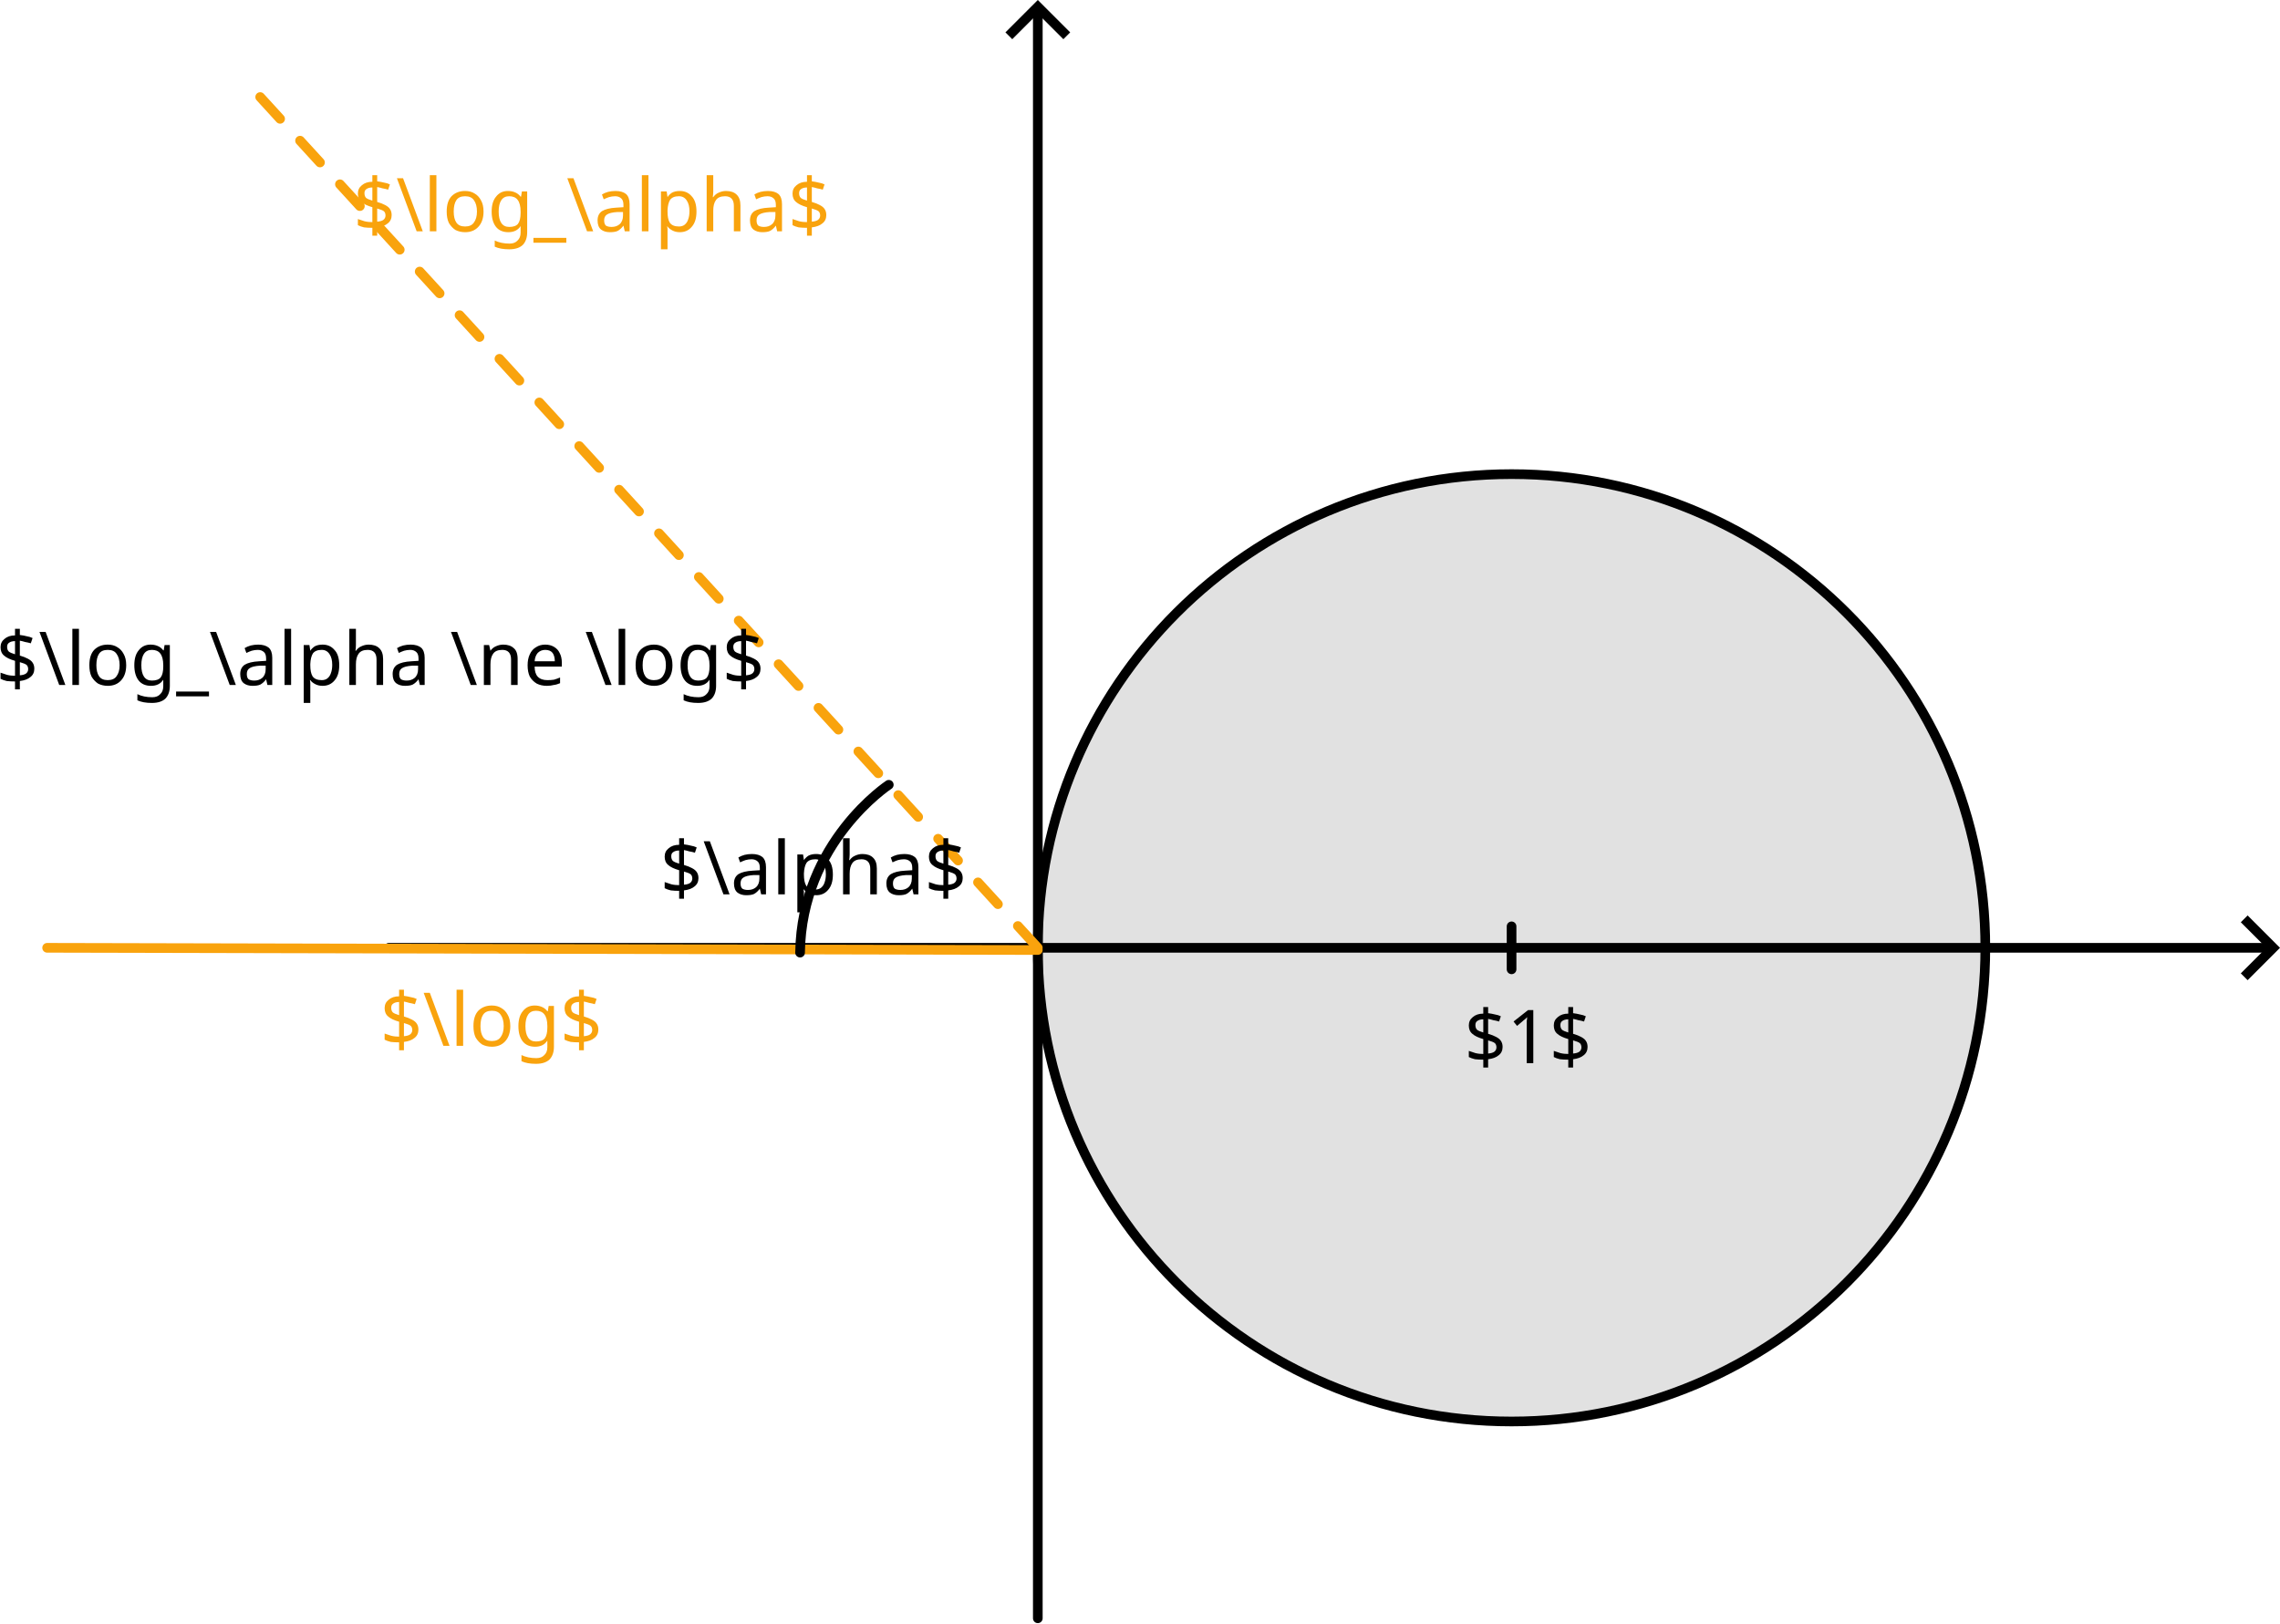
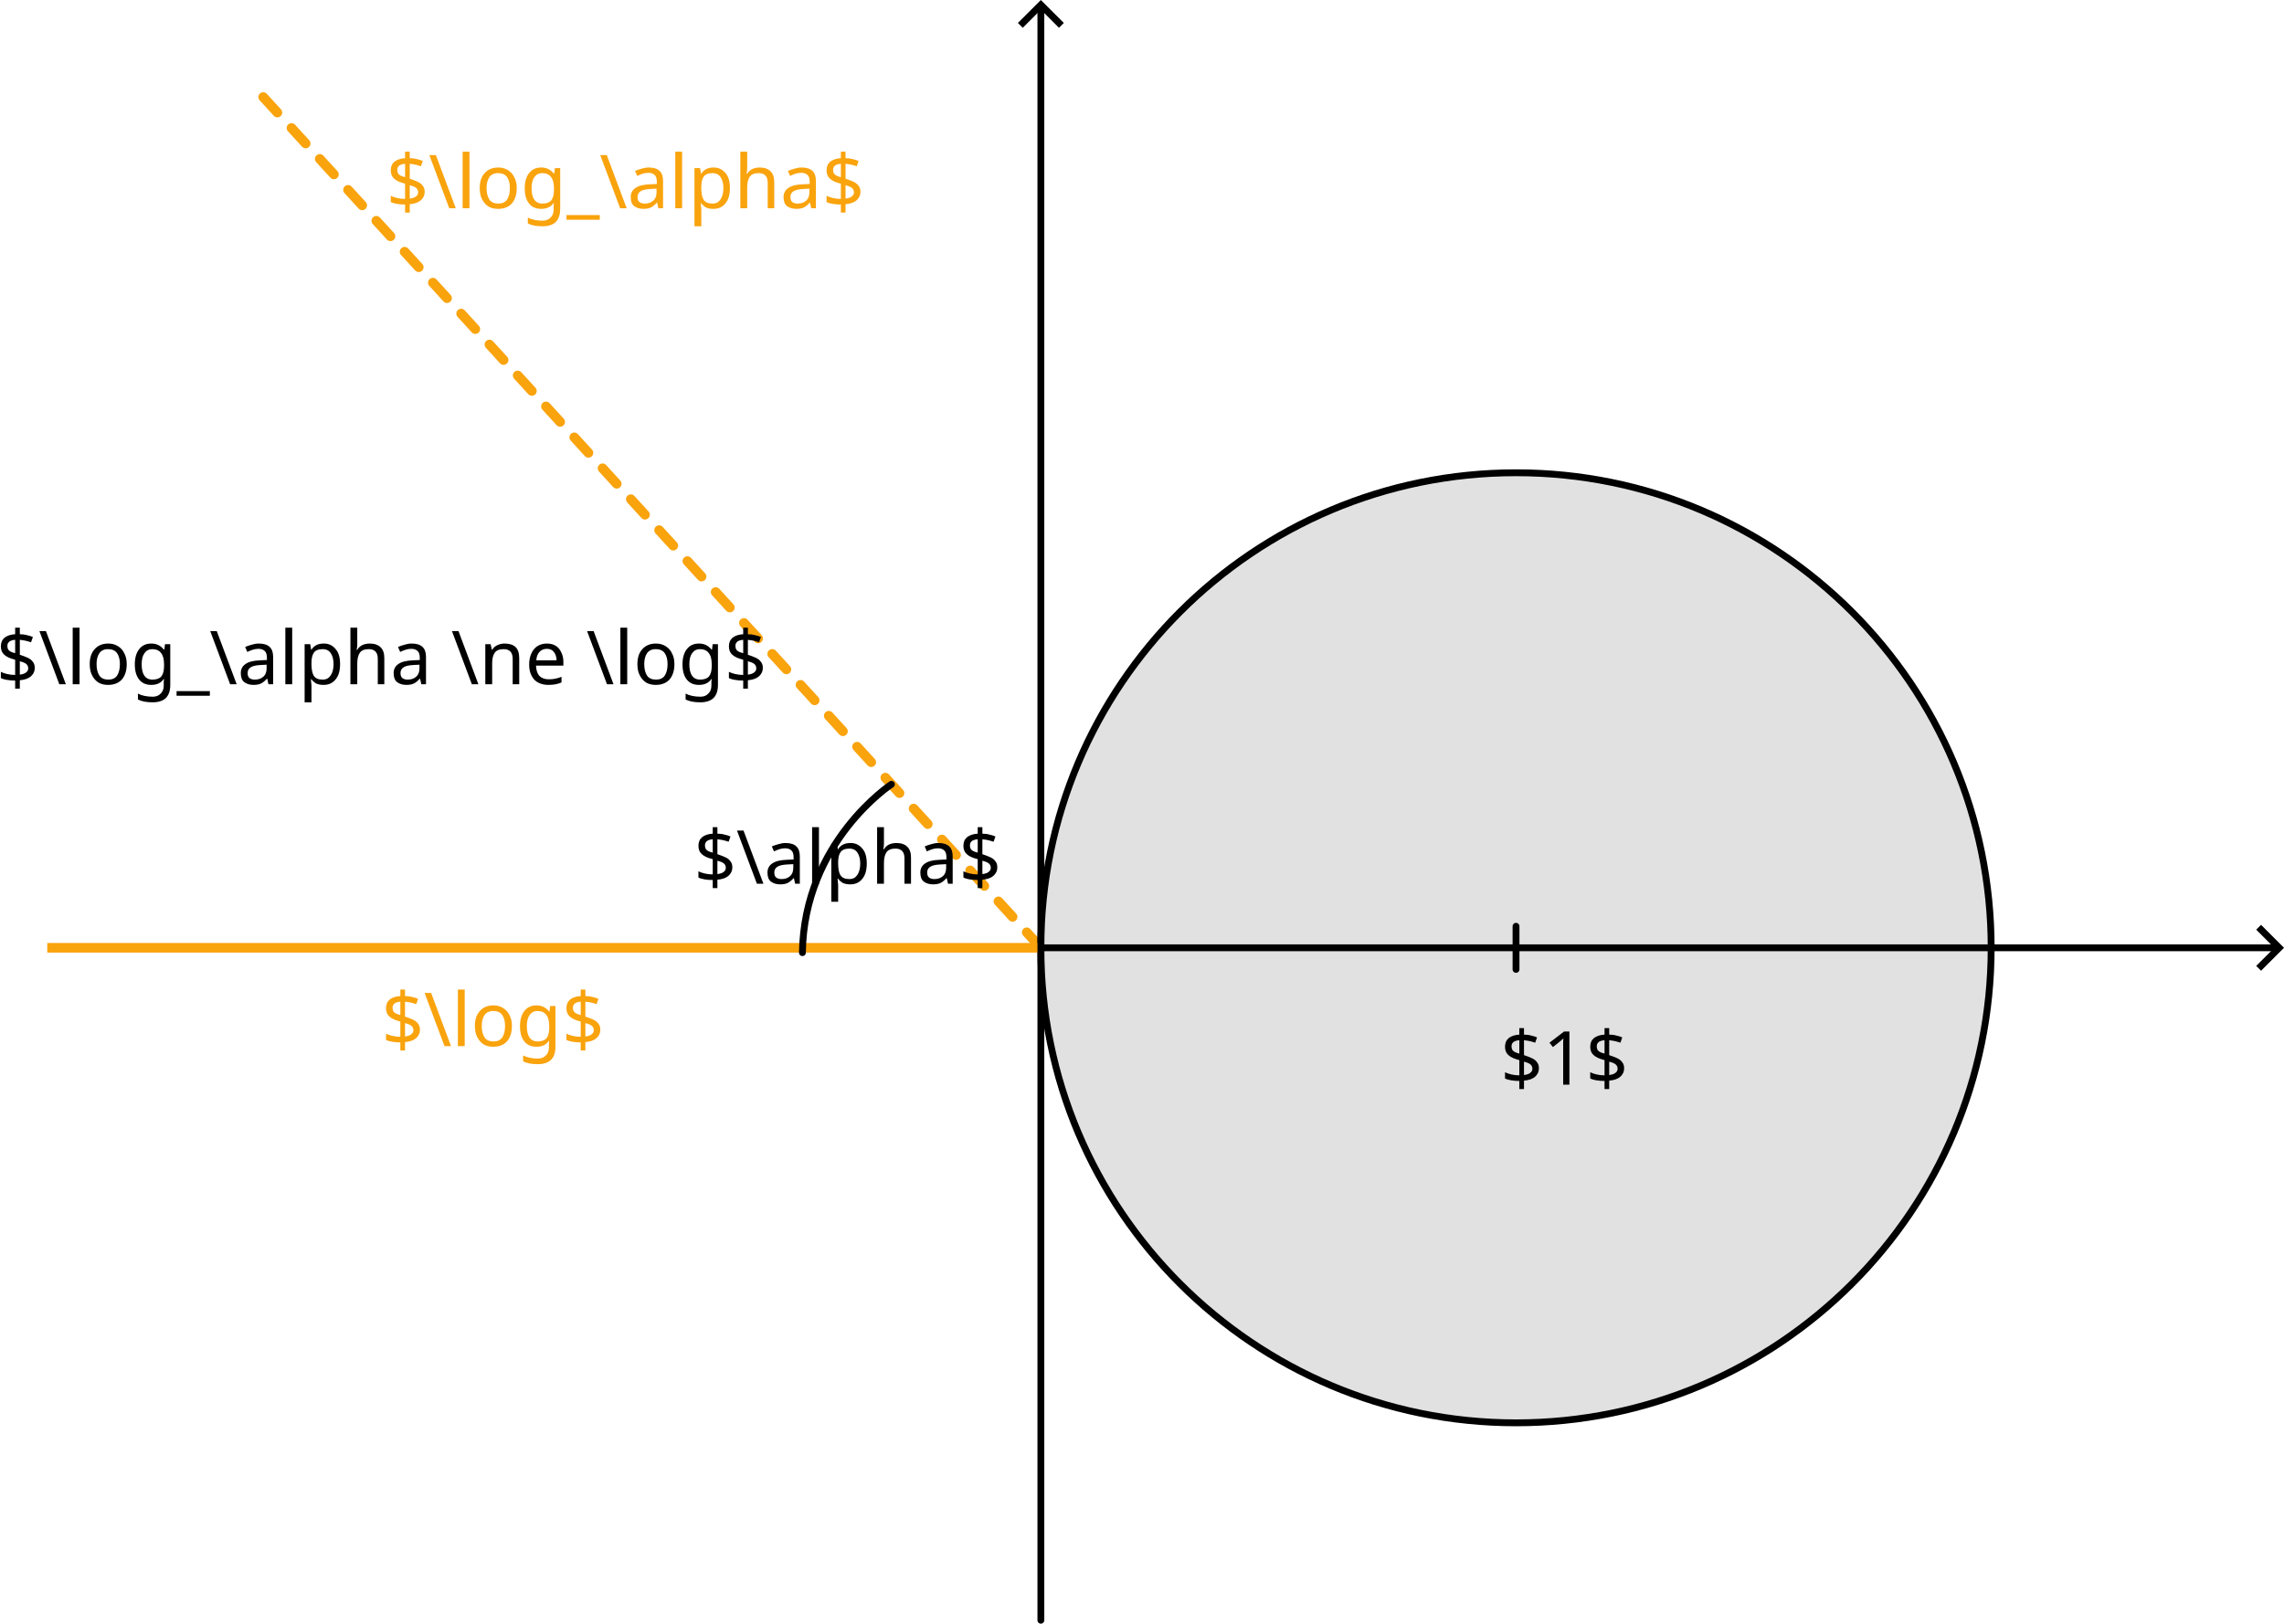
- <svg xmlns="http://www.w3.org/2000/svg" width="81.227mm" height="57.835mm" version="1.1" viewBox="0 0 81.227 57.835" xml:space="preserve">
+ <svg xmlns="http://www.w3.org/2000/svg" width="114.75mm" height="81.593mm" version="1.1" viewBox="0 0 114.75 81.593" xml:space="preserve">
  <defs>
    <marker id="ArrowWide" overflow="visible" markerHeight="1" markerWidth="1" orient="auto-start-reverse" preserveAspectRatio="xMidYMid" viewBox="0 0 1 1">
      <path transform="rotate(180 .125 0)" d="m3-3-3 3 3 3" fill="none" stroke="context-stroke" />
    </marker>
  </defs>
-   <circle cx="53.851" cy="33.772" r="16.878" fill-opacity=".12" stroke="#000" stroke-linecap="round" stroke-linejoin="round" stroke-width=".344" style="paint-order:markers stroke fill" />
-   <path d="m13.854 33.772h67.044" marker-end="url(#ArrowWide)" stroke="#000" stroke-linecap="round" stroke-linejoin="round" stroke-width=".344" style="paint-order:markers stroke fill" />
-   <path d="m36.973 57.663v-57.334" marker-end="url(#ArrowWide)" stroke="#000" stroke-linecap="round" stroke-linejoin="round" stroke-width=".344" style="paint-order:markers stroke fill" />
-   <path d="m53.851 33.007v1.532" fill-opacity=".12" stroke="#000" stroke-linecap="round" stroke-linejoin="round" stroke-width=".344" style="paint-order:markers stroke fill" />
-   <text x="52.173" y="37.885" fill="#000000" font-family="'MonaspiceNe Nerd Font'" font-size="2.646px" stroke-width=".265" xml:space="preserve">
-     <tspan x="52.173" y="37.885" stroke-width=".265">$1$</tspan>
+   <path d="m52.294 47.629-39.443-43.16" fill="none" stroke="#f9a30d" stroke-dasharray="1.053, 1.053" stroke-linecap="round" stroke-linejoin="round" stroke-width=".486" style="paint-order:markers stroke fill" />
+   <path d="m19.595 47.629h94.826" marker-end="url(#ArrowWide)" stroke="#000" stroke-linecap="round" stroke-linejoin="round" stroke-width=".344" style="paint-order:markers stroke fill" />
+   <path d="m52.294 81.421v-81.092" marker-end="url(#ArrowWide)" stroke="#000" stroke-linecap="round" stroke-linejoin="round" stroke-width=".344" style="paint-order:markers stroke fill" />
+   <path d="m76.166 46.547v2.167" fill-opacity=".12" stroke="#000" stroke-linecap="round" stroke-linejoin="round" stroke-width=".344" style="paint-order:markers stroke fill" />
+   <path d="m52.294 47.629h-49.919" fill="none" stroke="#f9a30d" stroke-linejoin="round" stroke-width=".486" style="paint-order:markers stroke fill" />
+   <text x="19.398" y="10.463" fill="#f9a30d" font-family="'MonaspiceNe Nerd Font'" font-size="3.742px" stroke-width=".374" xml:space="preserve">
+     <tspan x="19.398" y="10.463" fill="#f9a30d" stroke-width=".374">$\log_\alpha$</tspan>
  </text>
-   <path d="m36.973 33.851-35.294-0.079" fill="none" stroke="#f9a30d" stroke-linecap="round" stroke-linejoin="round" stroke-width=".344" style="paint-order:markers stroke fill" />
-   <path d="m36.973 33.772-27.887-30.515" fill="none" stroke="#f9a30d" stroke-dasharray="1.053, 1.053" stroke-linecap="round" stroke-linejoin="round" stroke-width=".344" style="paint-order:markers stroke fill" />
-   <text x="12.592" y="8.242" fill="#f9a30d" font-family="'MonaspiceNe Nerd Font'" font-size="2.646px" stroke-width=".265" xml:space="preserve">
-     <tspan x="12.592" y="8.242" fill="#f9a30d" stroke-width=".265">$\log_\alpha$</tspan>
+   <text x="19.161" y="52.572" fill="#f9a30d" font-family="'MonaspiceNe Nerd Font'" font-size="3.742px" stroke-width=".374" xml:space="preserve">
+     <tspan x="19.161" y="52.572" fill="#f9a30d" stroke-width=".374">$\log$</tspan>
  </text>
-   <text x="13.547" y="37.265" fill="#f9a30d" font-family="'MonaspiceNe Nerd Font'" font-size="2.646px" stroke-width=".265" xml:space="preserve">
-     <tspan x="13.547" y="37.265" fill="#f9a30d" stroke-width=".265">$\log$</tspan>
+   <text x="-0.191" y="34.386" fill="#000000" font-family="'MonaspiceNe Nerd Font'" font-size="3.742px" stroke-width=".374" xml:space="preserve">
+     <tspan x="-0.191" y="34.386" stroke-width=".374">$\log_\alpha \ne \log$</tspan>
  </text>
-   <text x="-0.135" y="24.407" fill="#000000" font-family="'MonaspiceNe Nerd Font'" font-size="2.646px" stroke-width=".265" xml:space="preserve">
-     <tspan x="-0.135" y="24.407" stroke-width=".265">$\log_\alpha \ne \log$</tspan>
+   <path d="m40.314 47.873c0.077-5.576 4.471-8.459 4.471-8.459" fill="none" stroke="#000" stroke-linecap="round" stroke-linejoin="round" stroke-width=".344" style="paint-order:markers stroke fill" />
+   <text x="34.857" y="44.409" fill="#000000" font-family="'MonaspiceNe Nerd Font'" font-size="3.742px" stroke-width=".374" xml:space="preserve">
+     <tspan x="34.857" y="44.409" stroke-width=".374">$\alpha$</tspan>
  </text>
-   <path d="m28.503 33.944c0.054-3.942 3.161-5.981 3.161-5.981" fill="none" stroke="#000" stroke-linecap="round" stroke-linejoin="round" stroke-width=".344" style="paint-order:markers stroke fill" />
-   <text x="23.522" y="31.868" fill="#000000" font-family="'MonaspiceNe Nerd Font'" font-size="2.646px" stroke-width=".265" xml:space="preserve">
-     <tspan x="23.522" y="31.868" stroke-width=".265">$\alpha$</tspan>
+   <circle cx="76.166" cy="47.629" r="23.872" fill-opacity=".12" stroke="#000" stroke-linecap="round" stroke-linejoin="round" stroke-width=".344" style="paint-order:markers stroke fill" />
+   <text x="75.38" y="54.506" fill="#000000" font-family="'MonaspiceNe Nerd Font'" font-size="3.742px" stroke-width=".374" xml:space="preserve">
+     <tspan x="75.38" y="54.506" stroke-width=".374">$1$</tspan>
  </text>
</svg>
